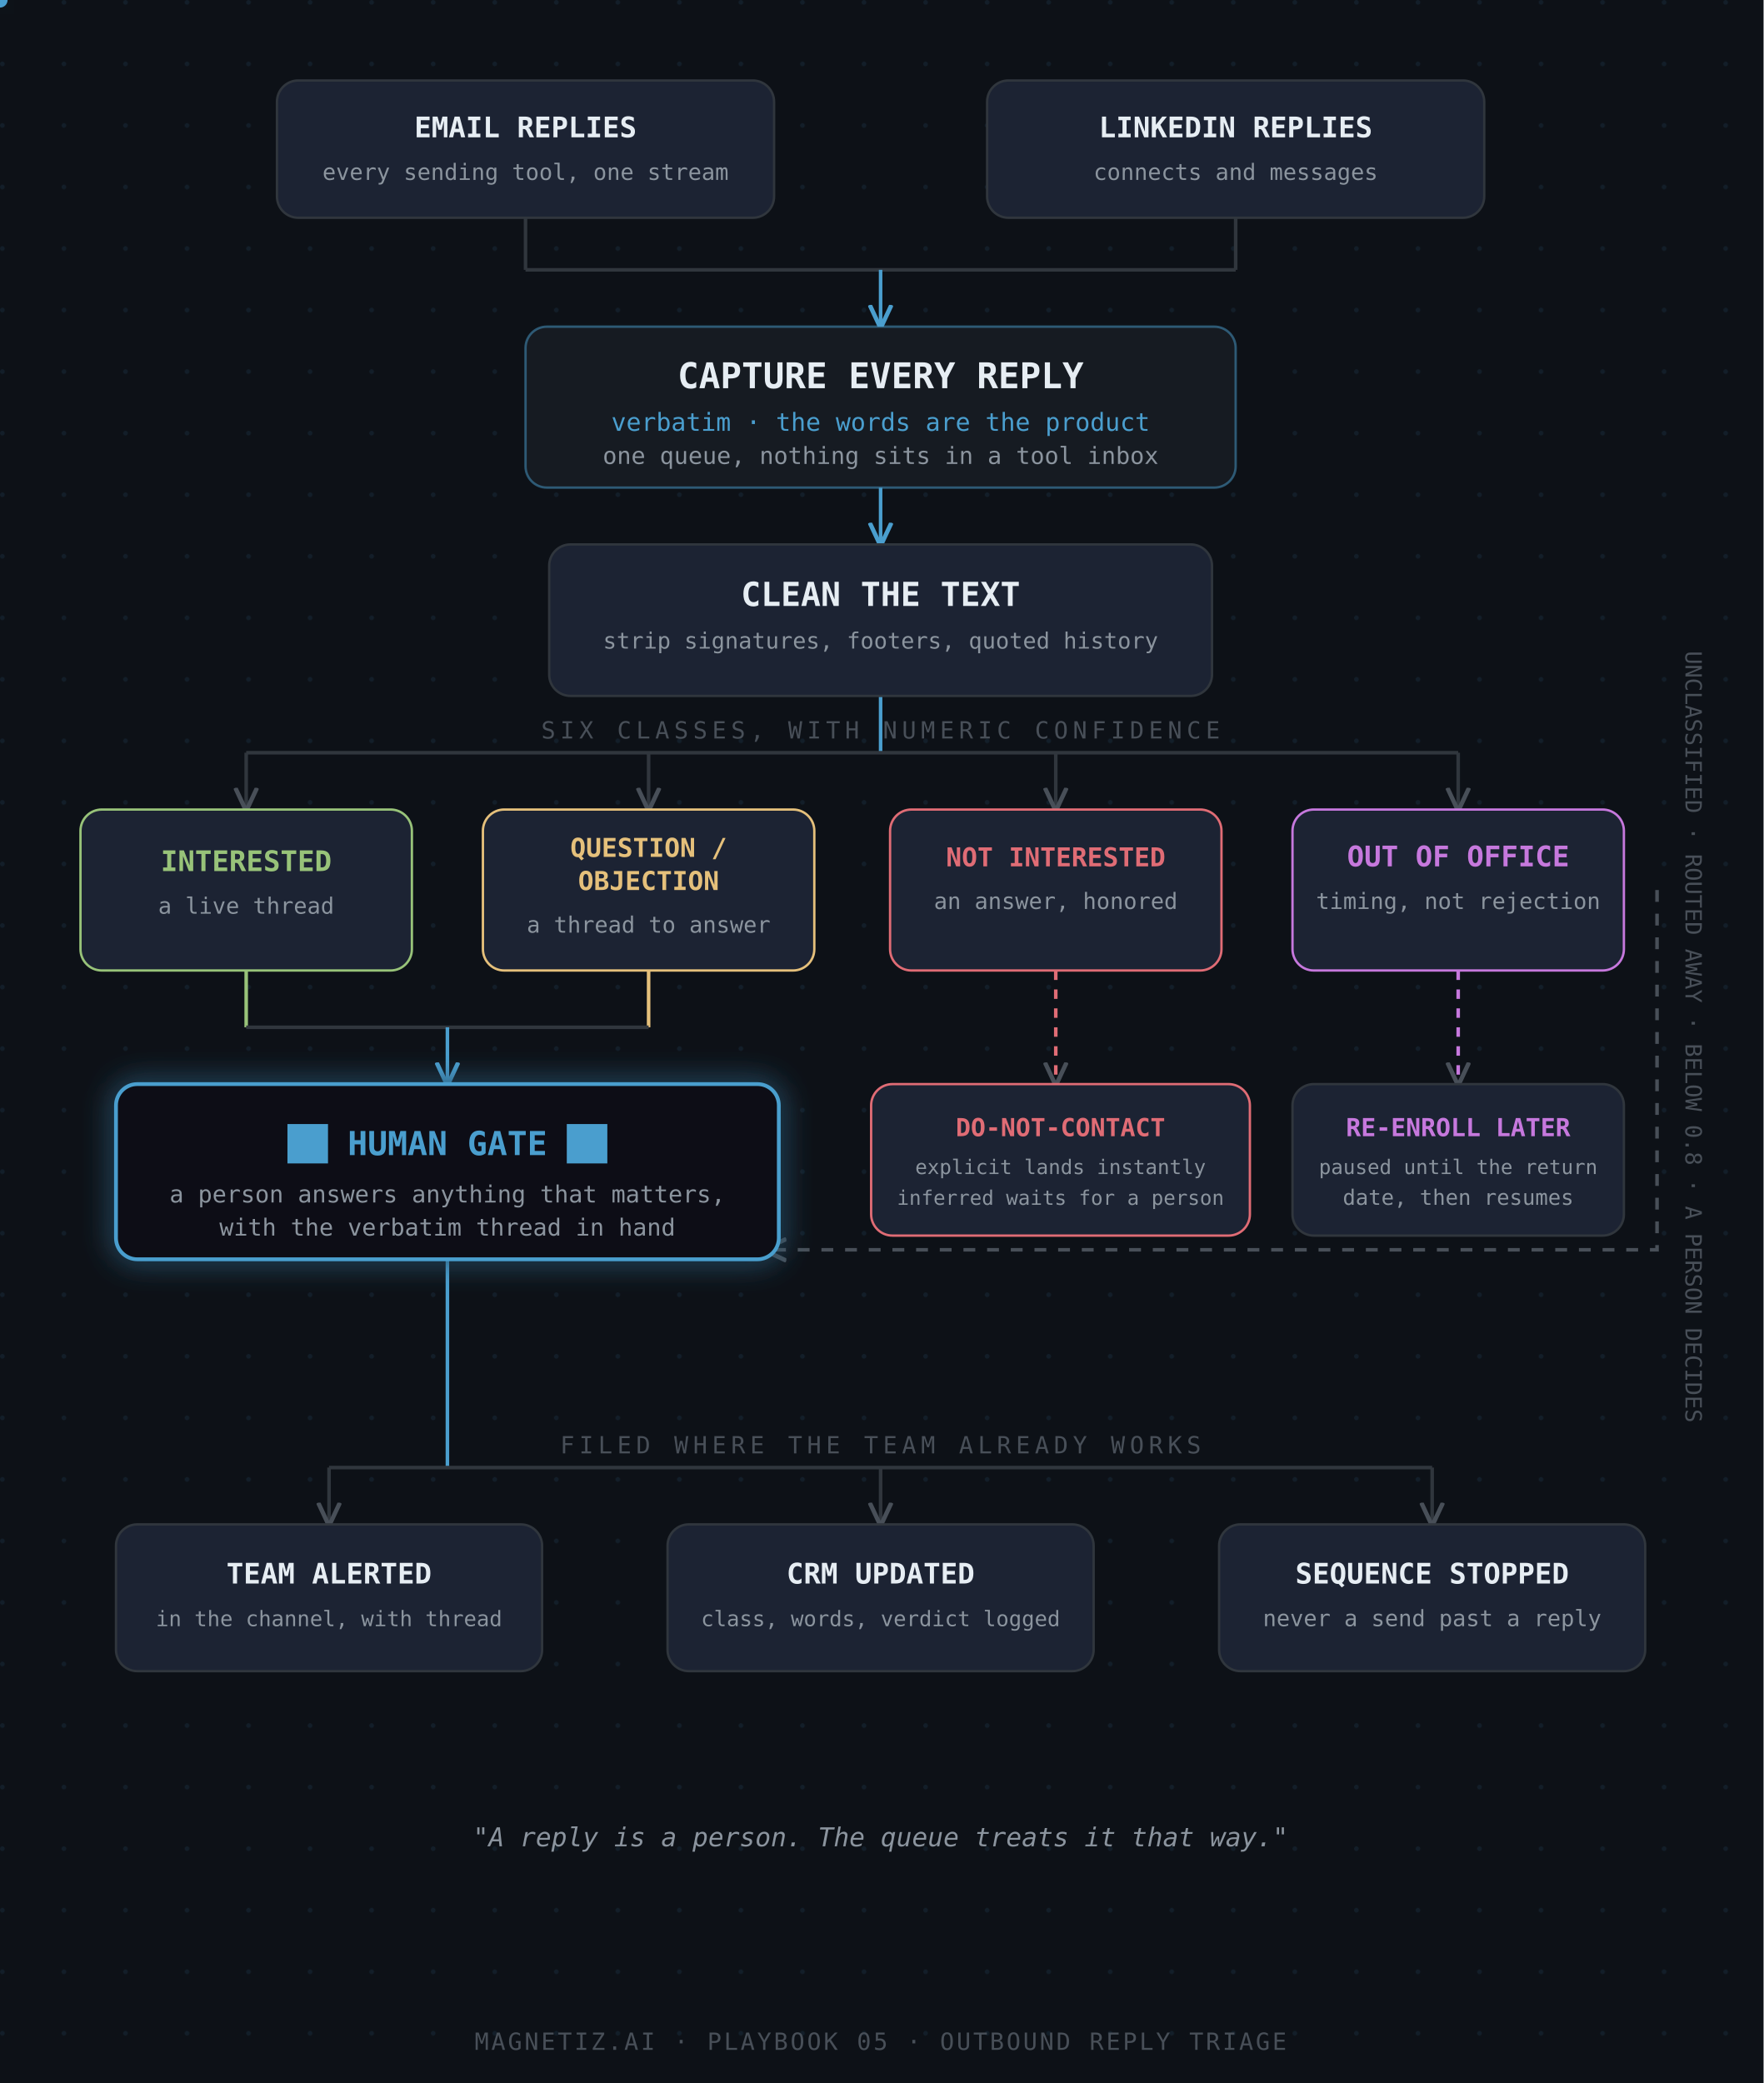
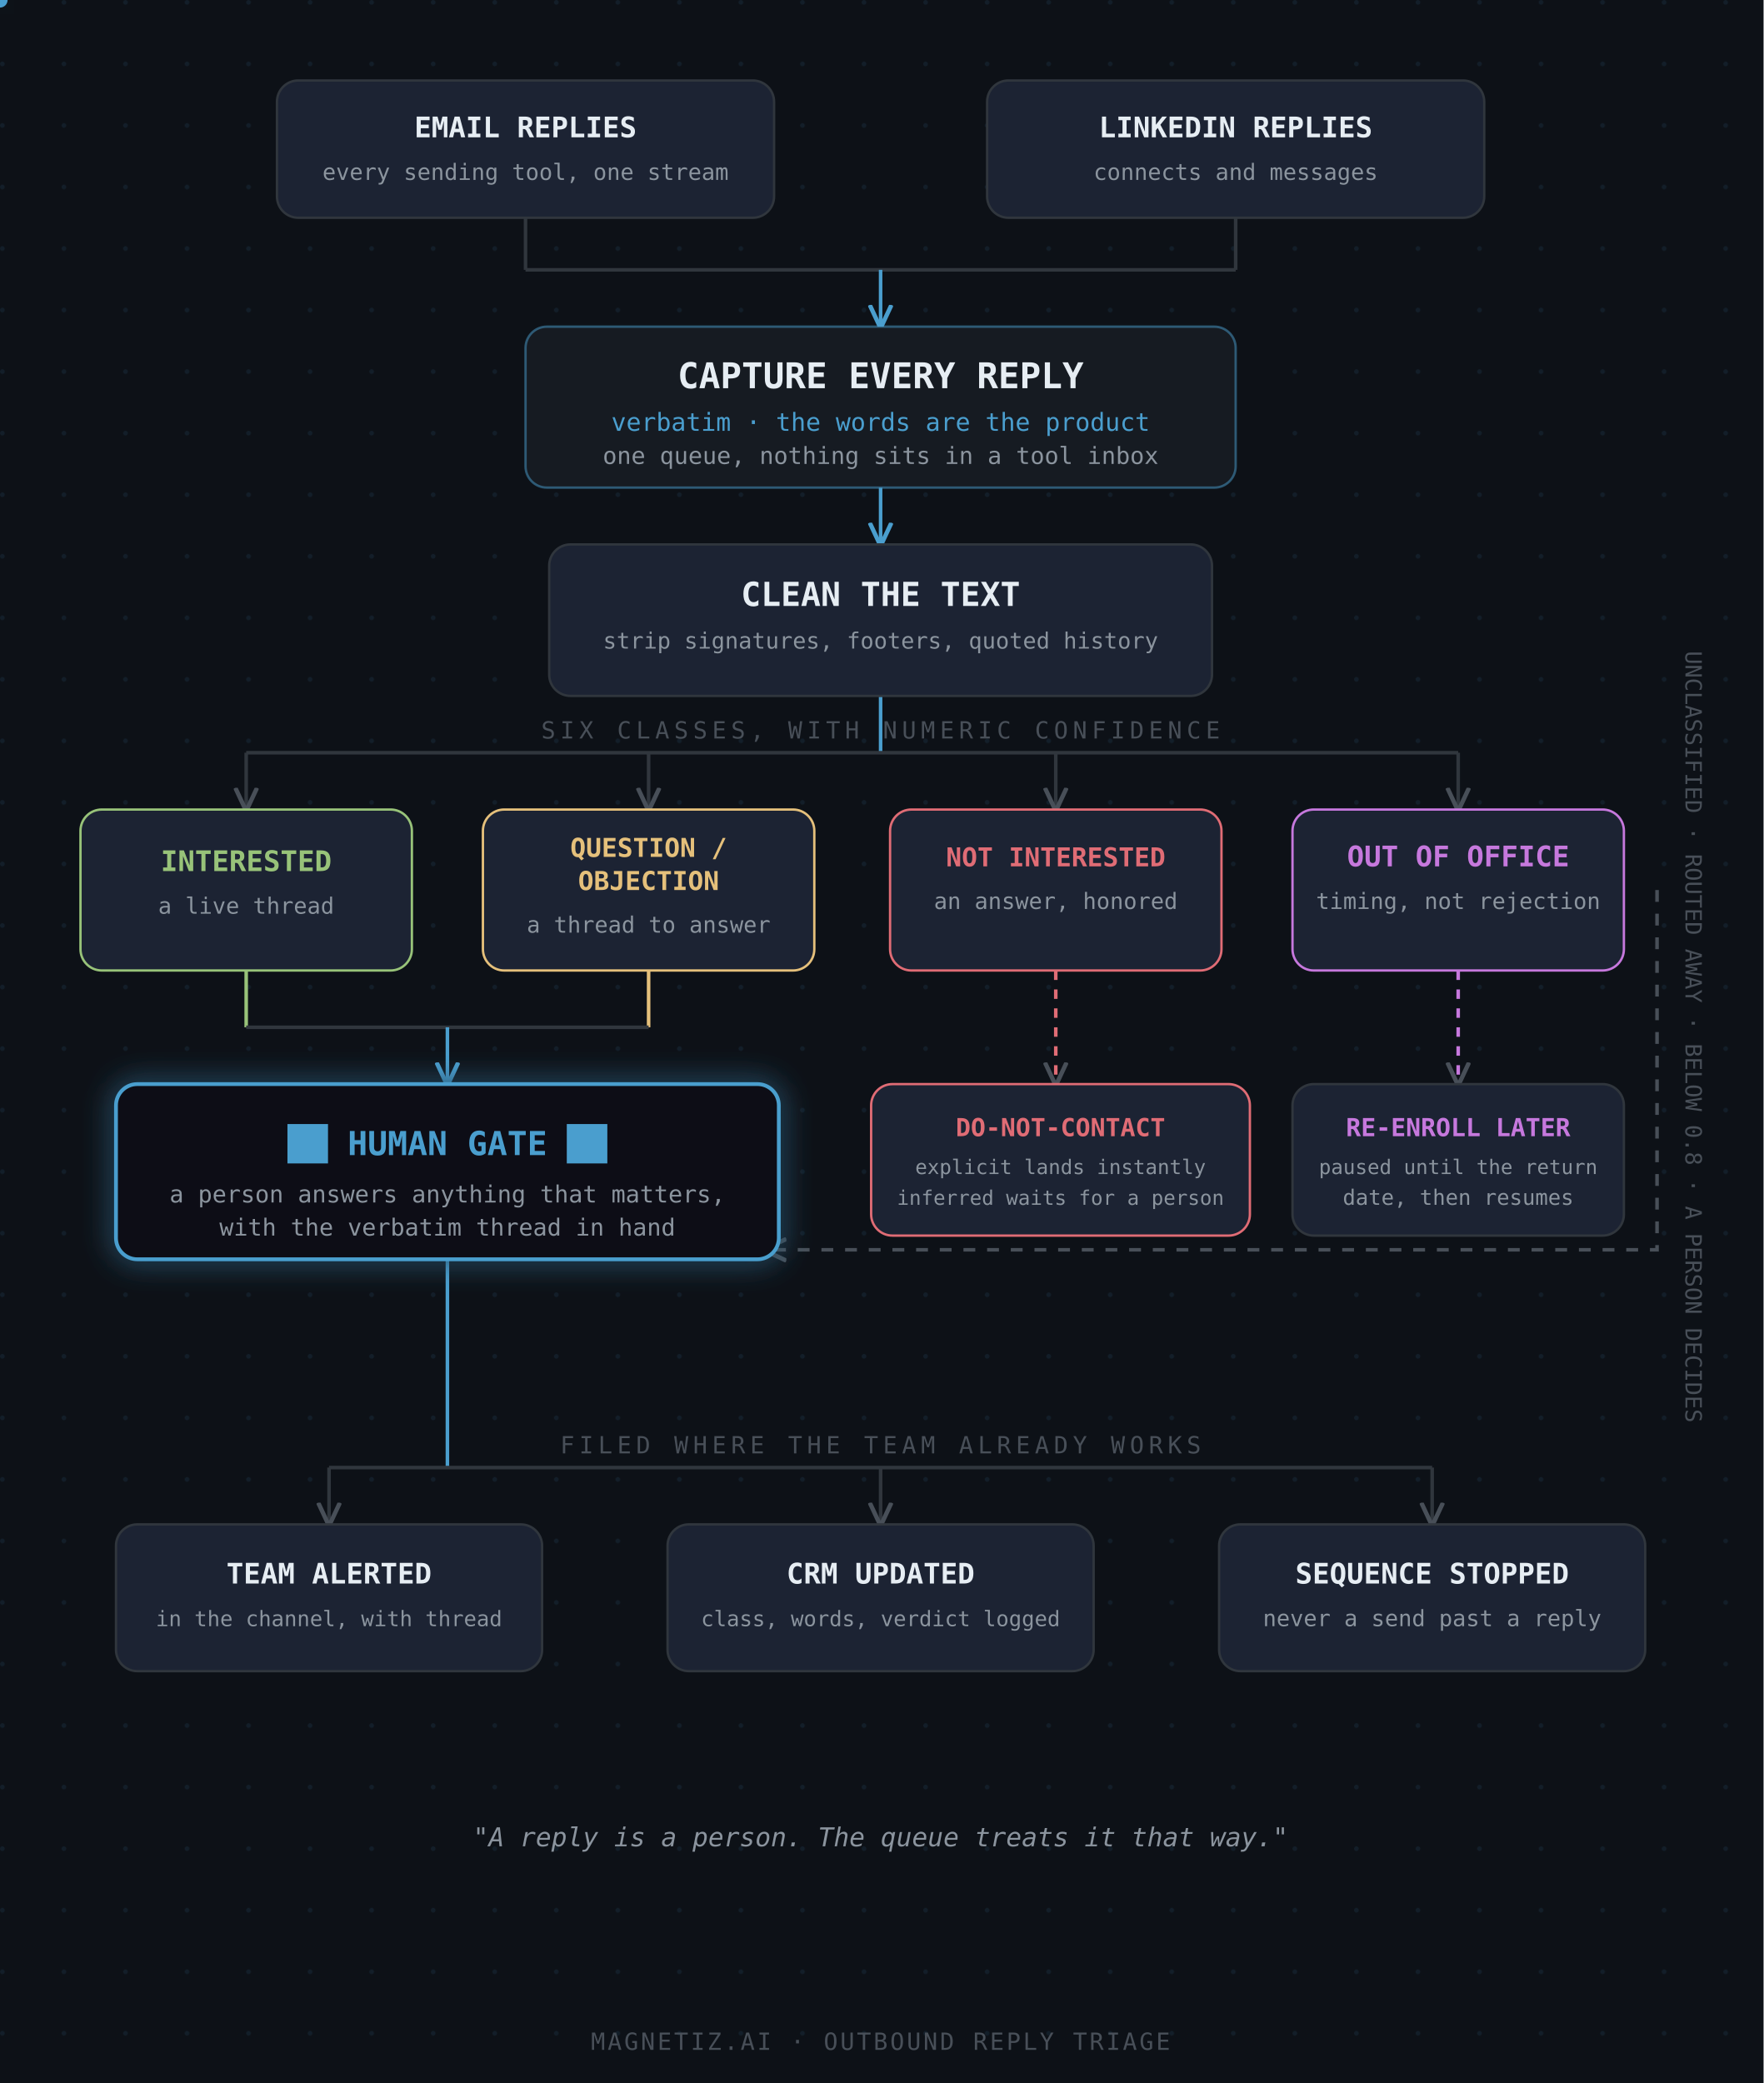
<svg xmlns="http://www.w3.org/2000/svg" viewBox="0 0 745 880" font-family="ui-monospace, SFMono-Regular, Menlo, 'JetBrains Mono', monospace" role="img" aria-label="Outbound reply triage: capture every reply verbatim, clean the text, classify by taxonomy, honor exits instantly, re-enroll out-of-office, a person answers anything that matters.">
  <defs>
    <marker id="r-arr" viewBox="0 0 8 8" refX="7" refY="4" markerWidth="7" markerHeight="7" orient="auto-start-reverse">
      <path d="M0,0.5 L7.5,4 L0,7.5" fill="none" stroke="#4A9ECE" stroke-width="1.4" />
    </marker>
    <marker id="r-arrdim" viewBox="0 0 8 8" refX="7" refY="4" markerWidth="7" markerHeight="7" orient="auto-start-reverse">
      <path d="M0,0.5 L7.5,4 L0,7.5" fill="none" stroke="#484F58" stroke-width="1.4" />
    </marker>
    <filter id="r-glow" x="-40%" y="-40%" width="180%" height="180%">
      <feGaussianBlur stdDeviation="6" result="b" />
      <feMerge>
        <feMergeNode in="b" />
        <feMergeNode in="SourceGraphic" />
      </feMerge>
    </filter>
    <pattern id="r-dots" width="26" height="26" patternUnits="userSpaceOnUse">
      <circle cx="1" cy="1" r="1" fill="rgba(74,158,206,0.10)" />
    </pattern>
  </defs>
  <rect width="745" height="880" fill="#0d1117" />
  <rect width="745" height="880" fill="url(#r-dots)" />
  <g class="dx" stroke="#30363d" stroke-width="1.5" fill="none">
    <path d="M222,92 V114" />
    <path d="M522,92 V114" />
    <path d="M222,114 H522" />
    <path d="M372,114 V138" marker-end="url(#r-arr)" stroke="#4A9ECE" />
    <path d="M372,206 V230" marker-end="url(#r-arr)" stroke="#4A9ECE" />
    <path d="M372,294 V318" stroke="#4A9ECE" />
    <path d="M104,318 H616" />
    <path d="M104,318 V342" marker-end="url(#r-arrdim)" />
    <path d="M274,318 V342" marker-end="url(#r-arrdim)" />
    <path d="M446,318 V342" marker-end="url(#r-arrdim)" />
    <path d="M616,318 V342" marker-end="url(#r-arrdim)" />
    <path d="M104,410 V434" stroke="#98C379" />
    <path d="M274,410 V434" stroke="#E5C07B" />
    <path d="M104,434 H274" />
    <path d="M189,434 V458" marker-end="url(#r-arr)" stroke="#4A9ECE" />
    <path d="M446,410 V458" marker-end="url(#r-arrdim)" stroke="#E06C75" stroke-dasharray="4 4" />
    <path d="M616,410 V458" marker-end="url(#r-arrdim)" stroke="#C678DD" stroke-dasharray="4 4" />
    <path d="M189,532 V620" stroke="#4A9ECE" />
    <path d="M139,620 H605" />
    <path d="M139,620 V644" marker-end="url(#r-arrdim)" />
    <path d="M372,620 V644" marker-end="url(#r-arrdim)" />
    <path d="M605,620 V644" marker-end="url(#r-arrdim)" />
    <path d="M700,376 V528 H323" stroke="#484F58" stroke-dasharray="5 5" marker-end="url(#r-arrdim)" />
  </g>
  <circle class="dx" r="3.2" fill="#4A9ECE" filter="url(#r-glow)">
    <animateMotion dur="7s" repeatCount="indefinite" path="M372,112 V138 V230 V318 M372,318 H104 V434 H189 V458 M189,458 V620 H150" />
  </circle>
  <g id="n-email" class="dx">
    <rect x="117" y="34" width="210" height="58" rx="9" fill="#1c2333" stroke="#30363d" />
    <text class="dx" x="222" y="58" text-anchor="middle" fill="#E6EDF3" font-size="12" font-weight="600">EMAIL REPLIES</text>
    <text class="dx" x="222" y="76" text-anchor="middle" fill="#8B949E" font-size="9.5">every sending tool, one stream</text>
  </g>
  <g id="n-linkedin" class="dx">
    <rect x="417" y="34" width="210" height="58" rx="9" fill="#1c2333" stroke="#30363d" />
    <text class="dx" x="522" y="58" text-anchor="middle" fill="#E6EDF3" font-size="12" font-weight="600">LINKEDIN REPLIES</text>
    <text class="dx" x="522" y="76" text-anchor="middle" fill="#8B949E" font-size="9.5">connects and messages</text>
  </g>
  <g id="n-capture" class="dx">
    <rect x="222" y="138" width="300" height="68" rx="9" fill="#161b22" stroke="#4A9ECE" stroke-opacity="0.5" />
    <text class="dx" x="372" y="164" text-anchor="middle" fill="#E6EDF3" font-size="15" font-weight="700">CAPTURE EVERY REPLY</text>
    <text class="dx" x="372" y="182" text-anchor="middle" fill="#4A9ECE" font-size="10.5">verbatim · the words are the product</text>
    <text class="dx" x="372" y="196" text-anchor="middle" fill="#8B949E" font-size="10">one queue, nothing sits in a tool inbox</text>
  </g>
  <g id="n-clean" class="dx">
    <rect x="232" y="230" width="280" height="64" rx="9" fill="#1c2333" stroke="#30363d" />
    <text class="dx" x="372" y="256" text-anchor="middle" fill="#E6EDF3" font-size="14" font-weight="600">CLEAN THE TEXT</text>
    <text class="dx" x="372" y="274" text-anchor="middle" fill="#8B949E" font-size="9.5">strip signatures, footers, quoted history</text>
  </g>
  <text class="dx" x="372" y="312" text-anchor="middle" fill="#484F58" font-size="10" letter-spacing="2">SIX CLASSES, WITH NUMERIC CONFIDENCE</text>
  <g id="n-interested" class="dx">
    <rect x="34" y="342" width="140" height="68" rx="9" fill="#1c2333" stroke="#98C379" />
    <text class="dx" x="104" y="368" text-anchor="middle" fill="#98C379" font-size="12" font-weight="700">INTERESTED</text>
    <text class="dx" x="104" y="386" text-anchor="middle" fill="#8B949E" font-size="9.5">a live thread</text>
  </g>
  <g id="n-question" class="dx">
    <rect x="204" y="342" width="140" height="68" rx="9" fill="#1c2333" stroke="#E5C07B" />
    <text class="dx" x="274" y="362" text-anchor="middle" fill="#E5C07B" font-size="11" font-weight="700">QUESTION /</text>
    <text class="dx" x="274" y="376" text-anchor="middle" fill="#E5C07B" font-size="11" font-weight="700">OBJECTION</text>
    <text class="dx" x="274" y="394" text-anchor="middle" fill="#8B949E" font-size="9.5">a thread to answer</text>
  </g>
  <g id="n-notinterested" class="dx">
    <rect x="376" y="342" width="140" height="68" rx="9" fill="#1c2333" stroke="#E06C75" />
    <text class="dx" x="446" y="366" text-anchor="middle" fill="#E06C75" font-size="11" font-weight="700">NOT INTERESTED</text>
    <text class="dx" x="446" y="384" text-anchor="middle" fill="#8B949E" font-size="9.5">an answer, honored</text>
  </g>
  <g id="n-ooo" class="dx">
    <rect x="546" y="342" width="140" height="68" rx="9" fill="#1c2333" stroke="#C678DD" />
    <text class="dx" x="616" y="366" text-anchor="middle" fill="#C678DD" font-size="12" font-weight="700">OUT OF OFFICE</text>
    <text class="dx" x="616" y="384" text-anchor="middle" fill="#8B949E" font-size="9.5">timing, not rejection</text>
  </g>
  <g id="n-dnc" class="dx">
    <rect x="368" y="458" width="160" height="64" rx="9" fill="#1c2333" stroke="#E06C75" />
    <text class="dx" x="448" y="480" text-anchor="middle" fill="#E06C75" font-size="10.5" font-weight="700">DO-NOT-CONTACT</text>
    <text class="dx" x="448" y="496" text-anchor="middle" fill="#8B949E" font-size="8.5">explicit lands instantly</text>
    <text class="dx" x="448" y="509" text-anchor="middle" fill="#8B949E" font-size="8.5">inferred waits for a person</text>
  </g>
  <g id="n-reenroll" class="dx">
    <rect x="546" y="458" width="140" height="64" rx="9" fill="#1c2333" stroke="#30363d" />
    <text class="dx" x="616" y="480" text-anchor="middle" fill="#C678DD" font-size="10.5" font-weight="700">RE-ENROLL LATER</text>
    <text class="dx" x="616" y="496" text-anchor="middle" fill="#8B949E" font-size="8.5">paused until the return</text>
    <text class="dx" x="616" y="509" text-anchor="middle" fill="#8B949E" font-size="9">date, then resumes</text>
  </g>
  <g id="n-gate" class="dx">
    <g filter="url(#r-glow)">
      <rect x="49" y="458" width="280" height="74" rx="9" fill="#0d1117" stroke="#4A9ECE" stroke-width="1.6" />
    </g>
    <text class="dx" x="189" y="488" text-anchor="middle" fill="#4A9ECE" font-size="14" font-weight="800">██ HUMAN GATE ██</text>
    <text class="dx" x="189" y="508" text-anchor="middle" fill="#8B949E" font-size="10">a person answers anything that matters,</text>
    <text class="dx" x="189" y="522" text-anchor="middle" fill="#8B949E" font-size="10">with the verbatim thread in hand</text>
    <text id="n-uncertain" class="dx" x="712" y="438" text-anchor="middle" fill="#484F58" font-size="9.5" transform="rotate(90 712 438)">UNCLASSIFIED · ROUTED AWAY · BELOW 0.8 · A PERSON DECIDES</text>
  </g>
  <text class="dx" x="372" y="614" text-anchor="middle" fill="#484F58" font-size="10" letter-spacing="2">FILED WHERE THE TEAM ALREADY WORKS</text>
  <g id="n-alerted" class="dx">
    <rect x="49" y="644" width="180" height="62" rx="9" fill="#1c2333" stroke="#30363d" />
    <text class="dx" x="139" y="669" text-anchor="middle" fill="#E6EDF3" font-size="12" font-weight="600">TEAM ALERTED</text>
    <text class="dx" x="139" y="687" text-anchor="middle" fill="#8B949E" font-size="9">in the channel, with thread</text>
  </g>
  <g id="n-crm" class="dx">
    <rect x="282" y="644" width="180" height="62" rx="9" fill="#1c2333" stroke="#30363d" />
    <text class="dx" x="372" y="669" text-anchor="middle" fill="#E6EDF3" font-size="12" font-weight="600">CRM UPDATED</text>
    <text class="dx" x="372" y="687" text-anchor="middle" fill="#8B949E" font-size="9">class, words, verdict logged</text>
  </g>
  <g id="n-stopped" class="dx">
    <rect x="515" y="644" width="180" height="62" rx="9" fill="#1c2333" stroke="#30363d" />
    <text class="dx" x="605" y="669" text-anchor="middle" fill="#E6EDF3" font-size="12" font-weight="600">SEQUENCE STOPPED</text>
    <text class="dx" x="605" y="687" text-anchor="middle" fill="#8B949E" font-size="9.5">never a send past a reply</text>
  </g>
  <text class="dx" x="372" y="780" text-anchor="middle" fill="#8B949E" font-size="11" font-style="italic">"A reply is a person. The queue treats it that way."</text>
-   <text class="dx" x="372" y="866" text-anchor="middle" fill="#484F58" font-size="10" letter-spacing="1">MAGNETIZ.AI · PLAYBOOK 05 · OUTBOUND REPLY TRIAGE</text>
+   <text class="dx" x="372" y="866" text-anchor="middle" fill="#484F58" font-size="10" letter-spacing="1">MAGNETIZ.AI · OUTBOUND REPLY TRIAGE</text>
</svg>
